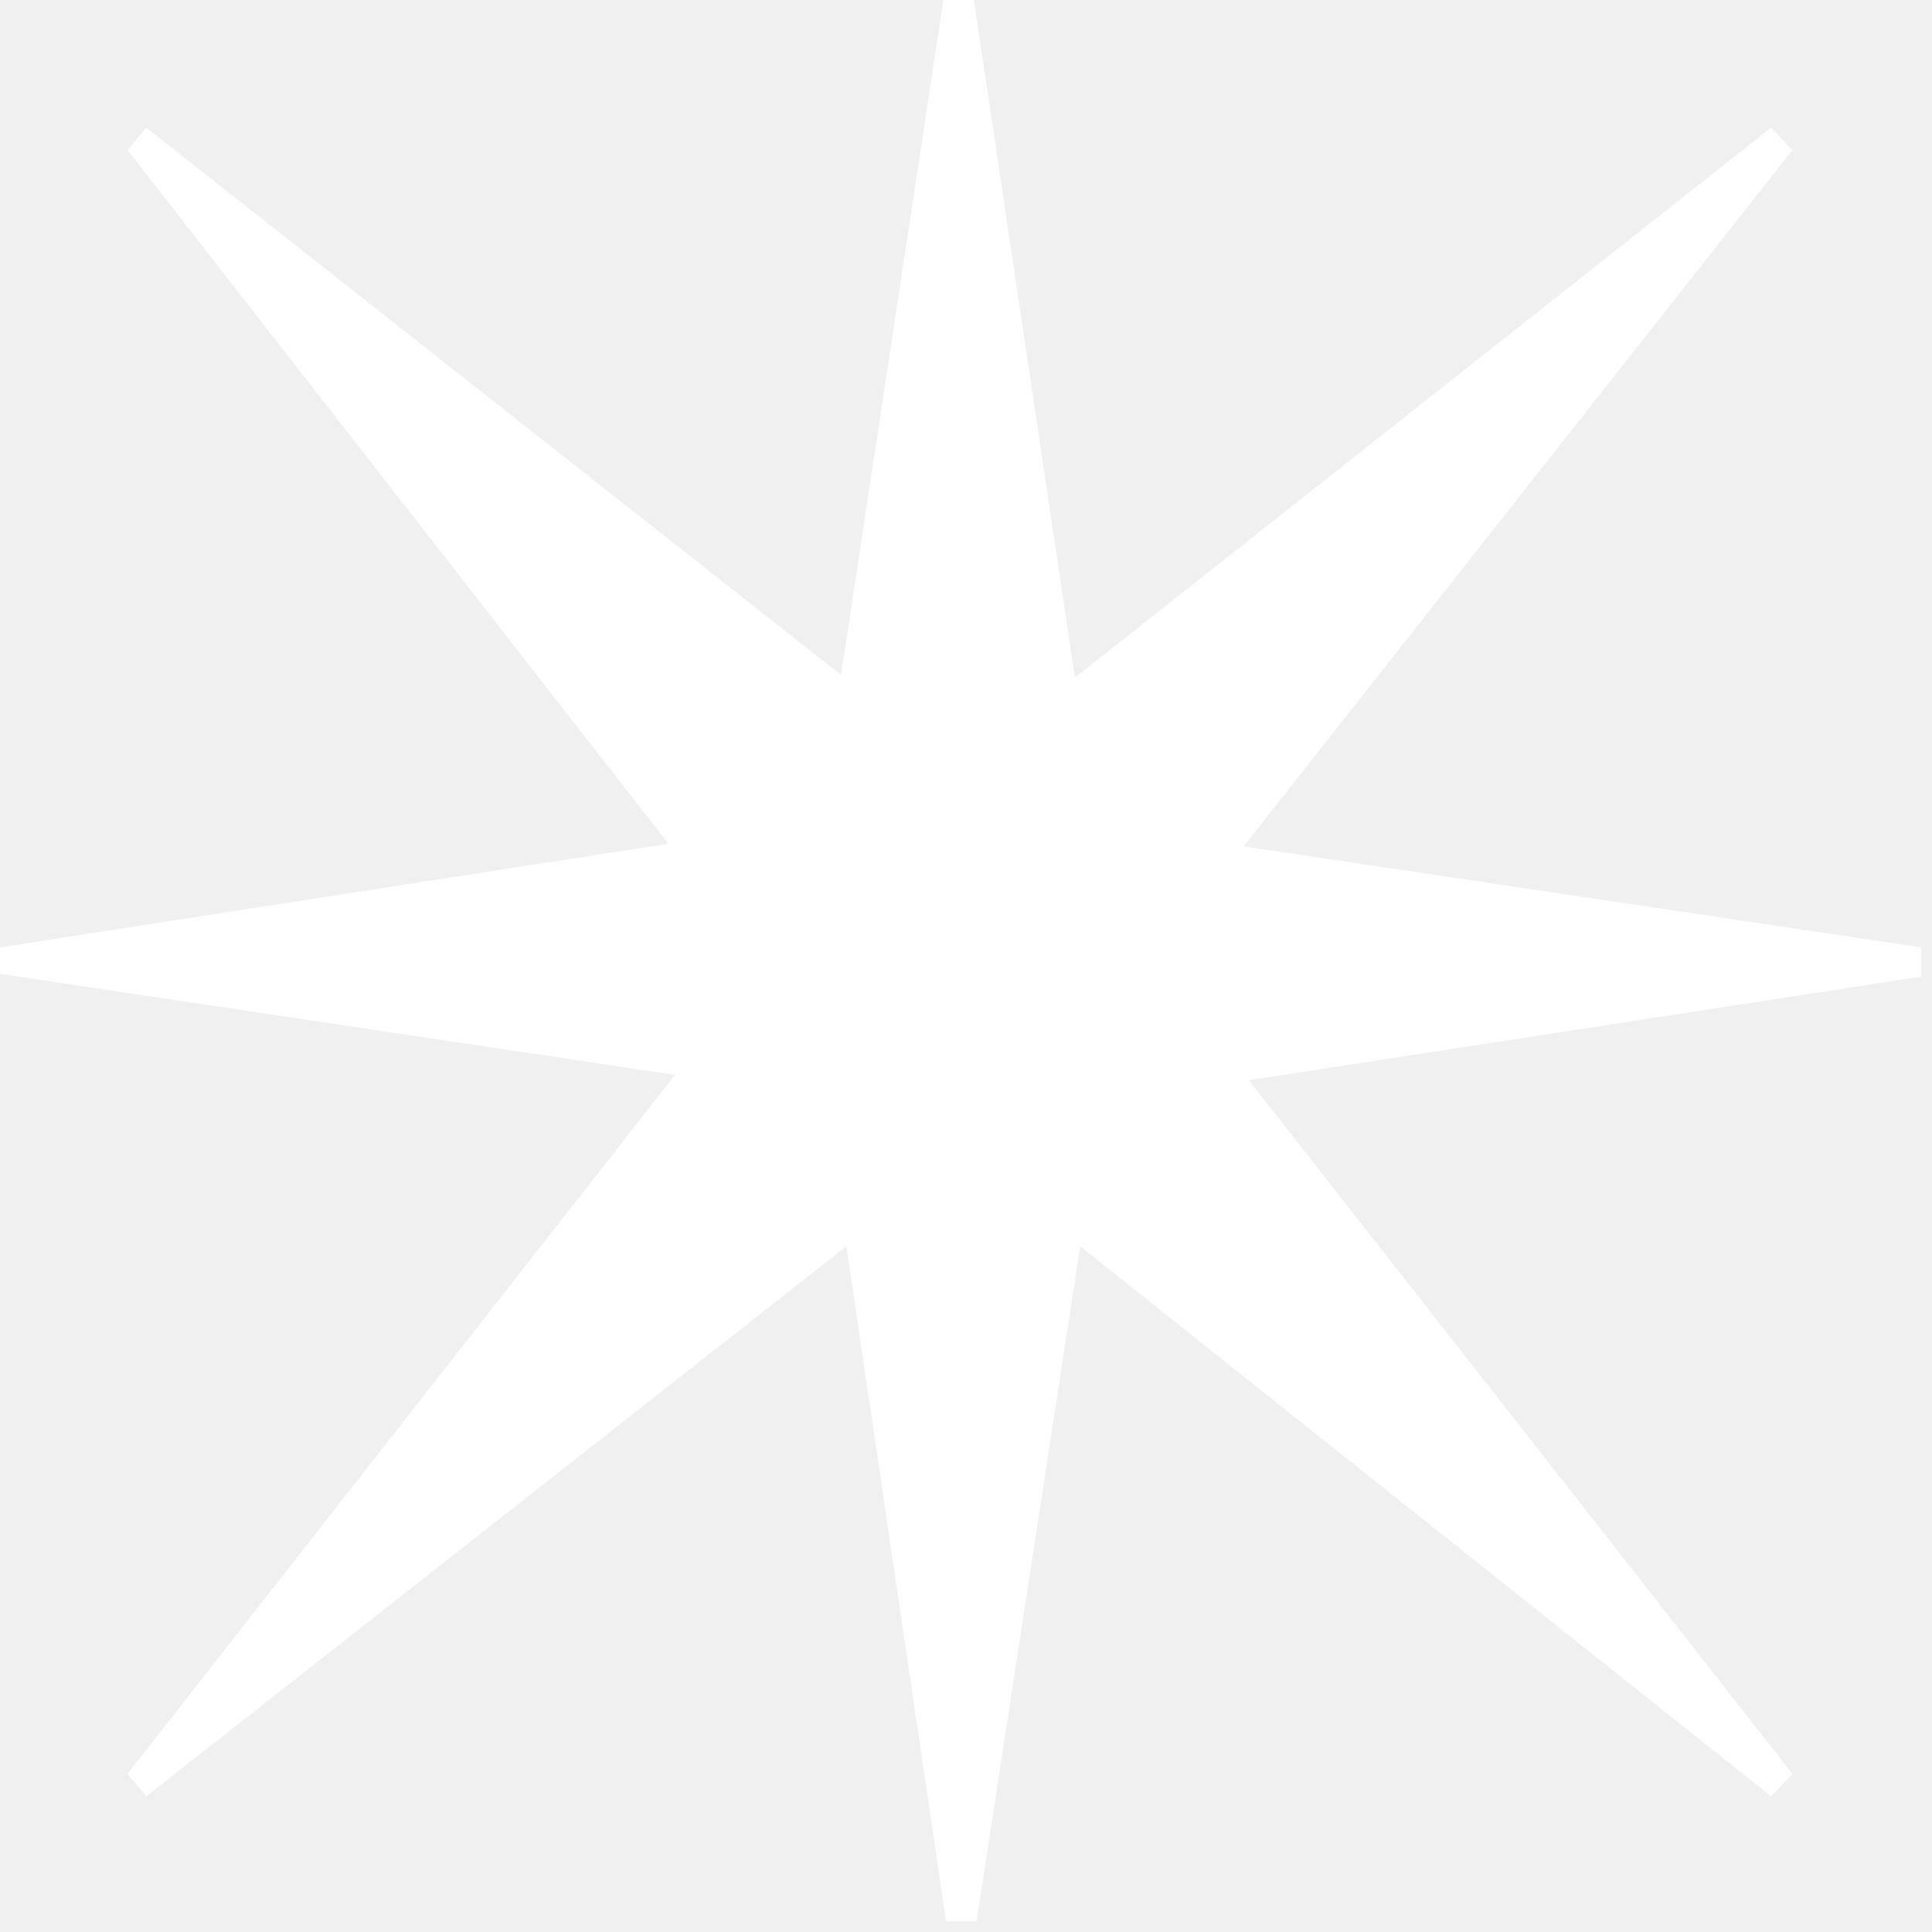
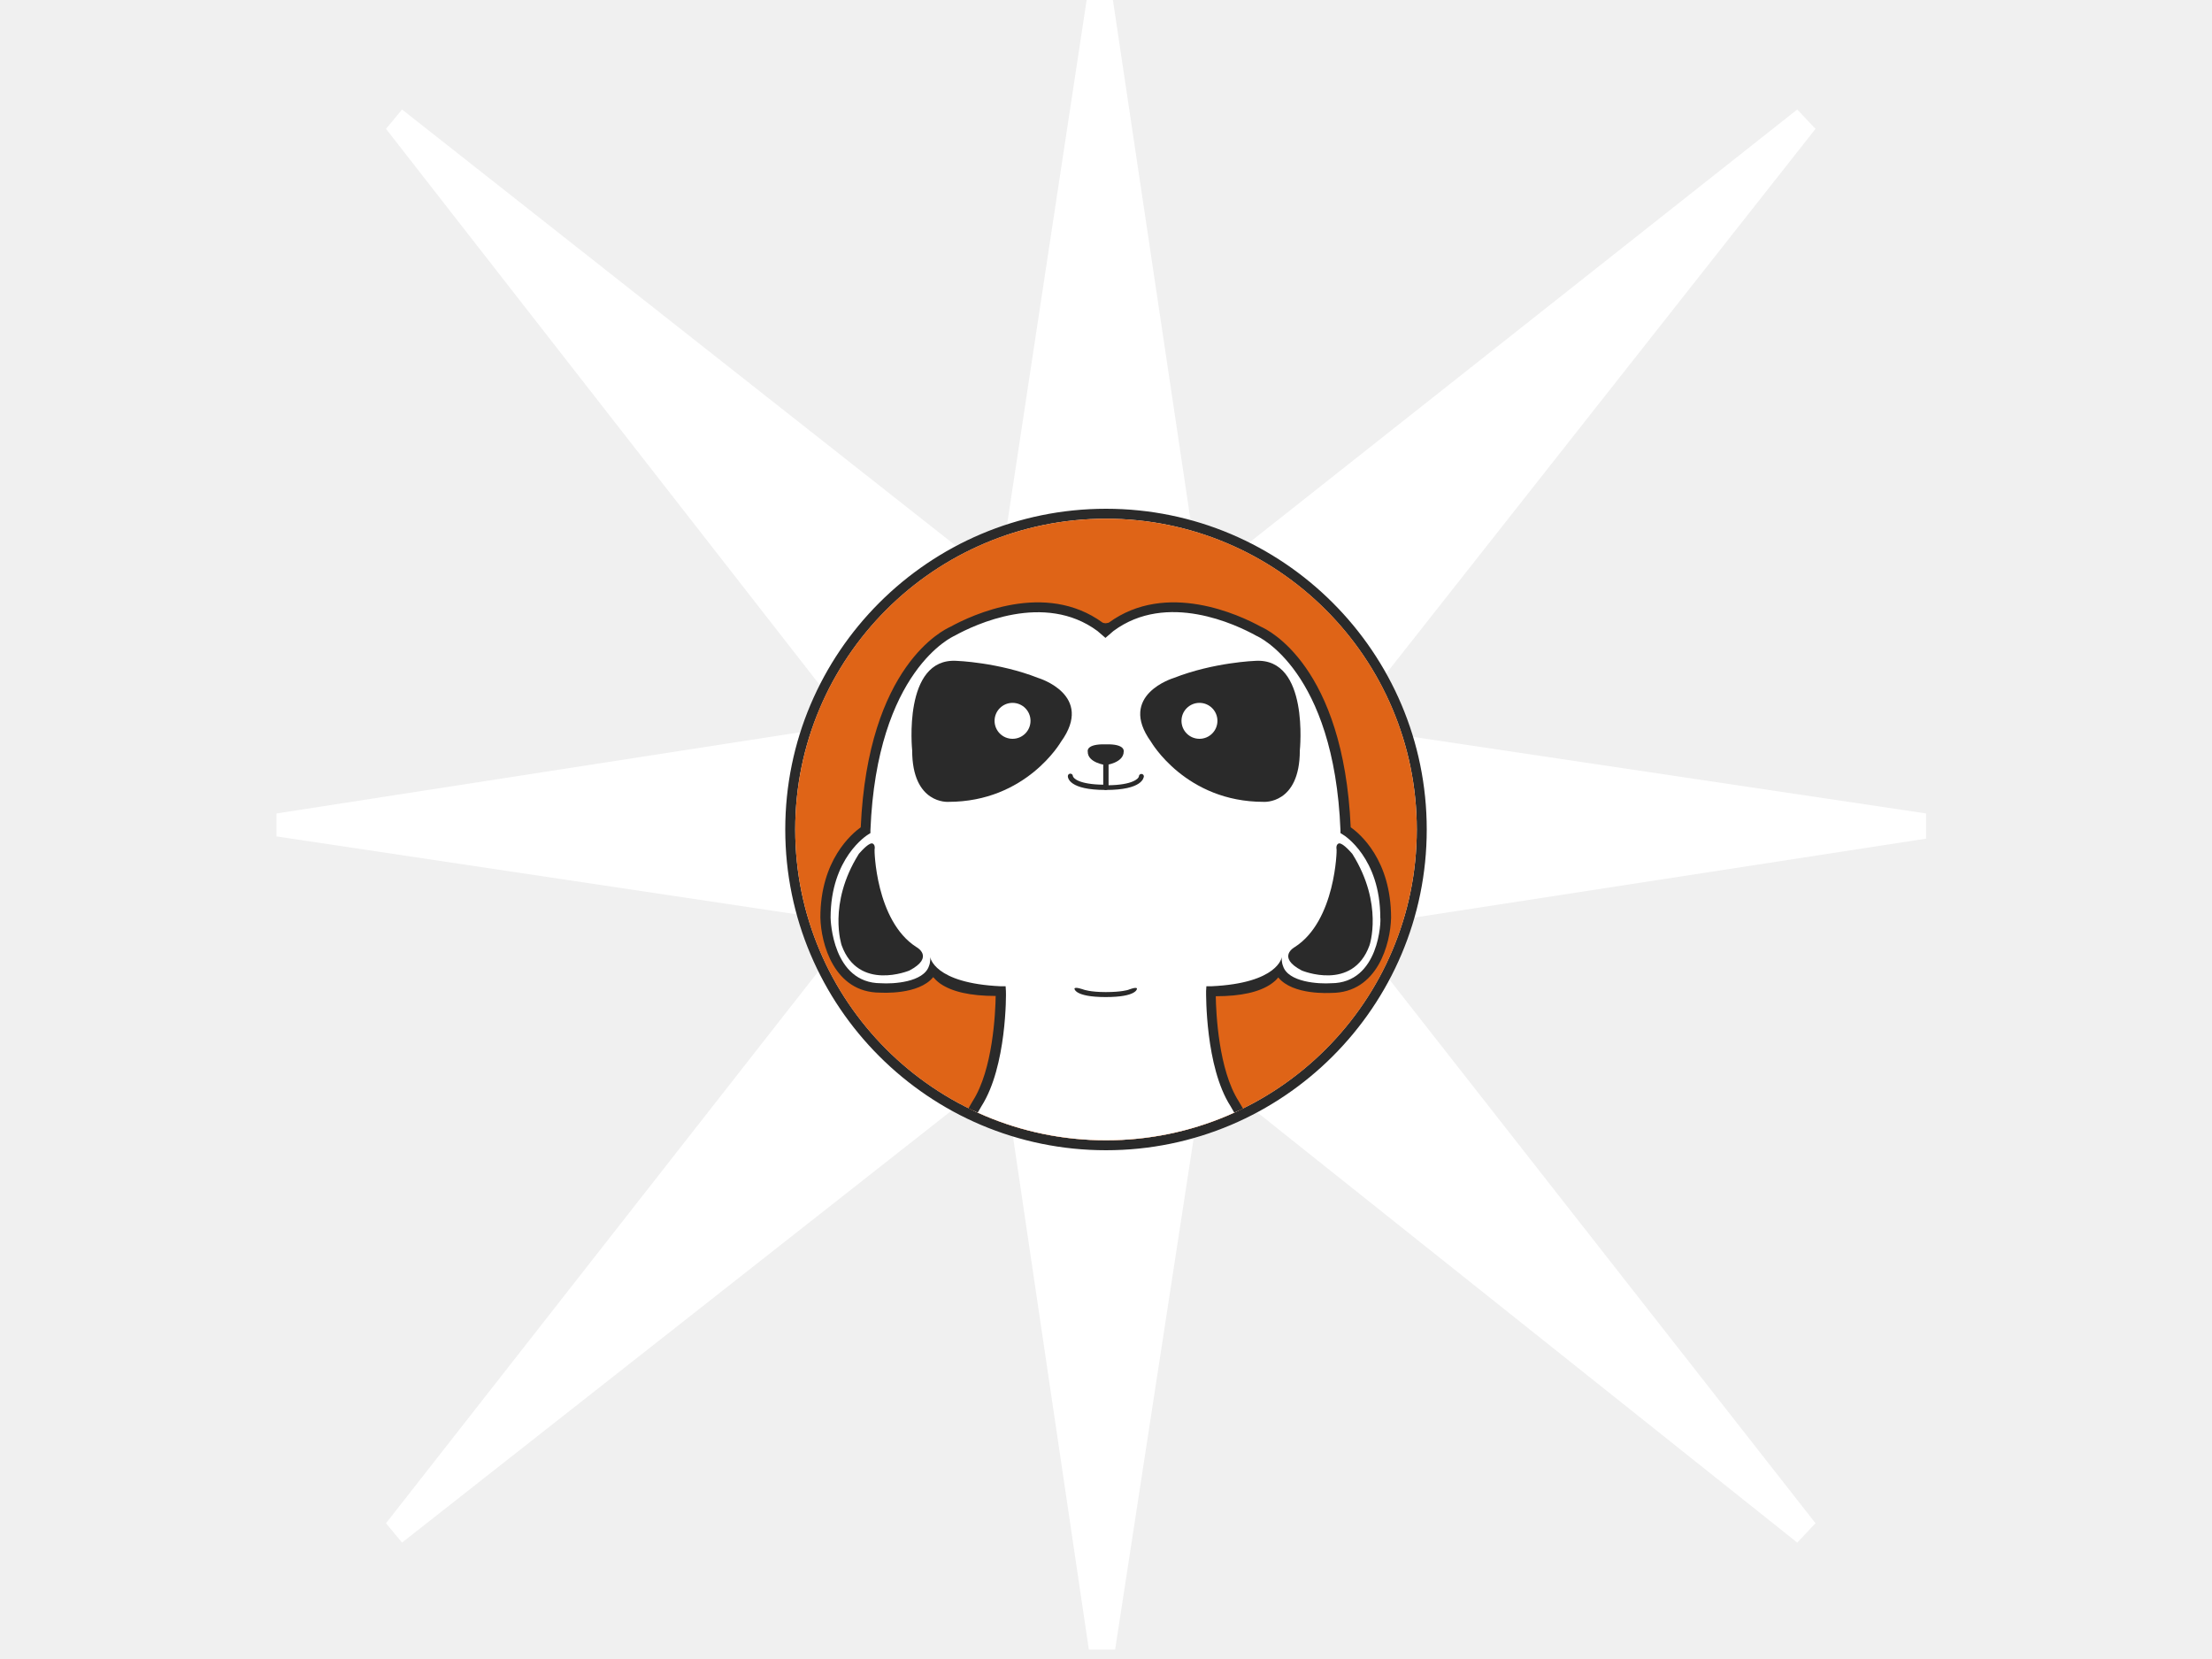
- <svg xmlns="http://www.w3.org/2000/svg" width="100%" height="100%" viewBox="0 0 71 71" fill="none">
-   <path d="M35.791 0L39.502 24.902L65.088 4.688L65.869 5.518L45.703 31.104L70.606 34.815V35.889L45.898 39.697L65.869 65.186L65.088 66.016L39.697 45.801L35.889 70.606H34.766L31.104 45.801L5.371 66.016L4.688 65.186L24.805 39.502L0 35.791V34.815L24.561 31.006L4.688 5.518L5.371 4.688L30.908 24.805L34.668 0H35.791Z" fill="white" />
+ <svg xmlns="http://www.w3.org/2000/svg" xmlns:xlink="http://www.w3.org/1999/xlink" version="1.1" id="레이어_1" x="0px" y="0px" viewBox="0 0 800 600" style="enable-background:new 0 0 800 600;" xml:space="preserve">
+   <style type="text/css">
+ 	.st0{fill:#FFFFFF;}
+ 	.st1{fill:#2A2A2A;}
+ 	.st2{fill:#DF6417;}
+ 	.st3{clip-path:url(#SVGID_00000070804442058861015250000015769401836979907991_);}
+ 	.st4{clip-path:url(#SVGID_00000070804442058861015250000015769401836979907991_);fill:#2A2A2A;}
+ 	
+ 		.st5{clip-path:url(#SVGID_00000070804442058861015250000015769401836979907991_);fill:#FFFFFF;stroke:#000000;stroke-width:2;stroke-linecap:round;stroke-linejoin:round;stroke-miterlimit:10;}
+ 	.st6{clip-path:url(#SVGID_00000070804442058861015250000015769401836979907991_);fill:#FFFFFF;}
+ </style>
+   <path class="st0" d="M402.5,0l31.4,210.4L650,39.6l6.6,7L486.2,262.8l210.4,31.4v9.1l-208.8,32.2l168.8,215.4l-6.6,7L435.5,387  l-32.2,209.6h-9.5L362.8,387L145.4,557.9l-5.8-7l170-217L100,302.5v-8.3L307.6,262L139.6,46.6l5.8-7l215.8,170L393,0H402.5z" />
+   <g>
+     <path class="st1" d="M400,416c-64,0-116-52-116-116s52-116,116-116s116,52,116,116S464,416,400,416z M400,187.6   c-62,0-112.4,50.4-112.4,112.4S338,412.4,400,412.4S512.4,362,512.4,300S462,187.6,400,187.6z" />
+     <circle class="st2" cx="400" cy="300" r="112.4" />
+     <g>
+       <defs>
+         <circle id="SVGID_1_" cx="400" cy="300" r="112.4" />
+       </defs>
+       <clipPath id="SVGID_00000004507271347580712930000004319378948430113720_">
+         <use xlink:href="#SVGID_1_" style="overflow:visible;" />
+       </clipPath>
+       <g style="clip-path:url(#SVGID_00000004507271347580712930000004319378948430113720_);">
+         <path class="st0" d="M400,418.8" />
+         <path class="st0" d="M400,418.8h57.9l-11.4-19.6c-9-14-8.6-40.7-8.6-40.7c23.1,0.4,24.4-8.7,24.4-8.7c2.7,8.7,19.1,7.5,19.1,7.5     c19.5,0,19.9-25.5,19.9-25.5c0-23-14.5-31.6-14.5-31.6c-2.4-60-31.4-71.8-31.4-71.8c-29.3-16.2-47.8-5.7-53.5-1.5h-3.7     c-5.7-4.2-24.3-14.6-53.5,1.5c0,0-29,11.8-31.4,71.8c0,0-14.5,8.6-14.5,31.6c0,0,0.4,25.5,19.9,25.5c0,0,16.4,1.1,19.1-7.5     c0,0,1.2,9.1,24.4,8.7c0,0,0.4,26.7-8.6,40.7l-11.4,19.6H400z" />
+         <path class="st1" d="M488.5,299.2c-2.6-58.5-30.1-71.5-32.4-72.5c-7.8-4.3-34.3-16.7-55.1-1.5c-0.3,0.1-0.6,0.1-1,0.2     c0,0,0,0-0.1,0c0,0,0,0-0.1,0c-0.4,0-0.7-0.1-1-0.2c-20.8-15.2-47.3-2.8-55.1,1.5c-2.2,1-29.8,13.9-32.4,72.5     c-3.2,2.3-14.6,11.8-14.6,32.6c0.2,9.4,4.9,27.2,21.6,27.2c0,0,0,0,0,0c0.6,0,13.9,0.9,19.2-5.6c0.6,0.7,1.4,1.5,2.5,2.3     c4.3,3,11,4.5,20.1,4.5c-0.1,6.1-1,26.6-8.3,38l-11.4,19.6c-0.3,0.5-0.3,1.2,0,1.8s0.9,0.9,1.5,0.9H400h57.9     c0.6,0,1.2-0.3,1.5-0.9s0.3-1.2,0-1.8L448,398.3c-7.3-11.4-8.2-31.9-8.3-38c9.1,0,15.8-1.5,20.1-4.5c1.1-0.8,1.9-1.5,2.5-2.3     c5.3,6.5,18.6,5.6,19.2,5.6c0,0,0,0,0,0c16.7,0,21.4-17.8,21.6-27.2C503.1,311,491.8,301.5,488.5,299.2z M481.4,355.6     c-4.3,0.3-15.6-0.3-17.4-6.3c0,0-0.6-1.3-0.4-3.2c0,0-1.2,9.5-25.6,10.6h-1.7l-0.1,1.7c0,1.1-0.3,27.4,8.8,41.6l9.8,16.9H400     h-54.8l9.8-16.9c9.1-14.3,8.9-40.5,8.8-41.6l-0.1-1.7h-1.7c-24.4-1.1-25.6-10.6-25.6-10.6c0.2,1.9-0.4,3.2-0.4,3.2     c-1.9,6-13.1,6.6-17.4,6.3c-17.5,0-18.2-22.8-18.2-23.7c0-21.6,13.1-29.8,13.6-30.1l0.8-0.5l0-1c2.3-58,30.1-70.2,30.3-70.3     c0.1,0,0.1-0.1,0.2-0.1c7.2-4,32.4-15.9,51.6-1.7l2.9,2.5l2.9-2.5c19.3-14.3,44.4-2.3,51.6,1.7c0.1,0,0.1,0.1,0.2,0.1     c0.3,0.1,28,12.3,30.3,70.3l0,1l0.8,0.5c0.6,0.3,13.6,8.5,13.6,30.1C499.5,332.8,498.9,355.6,481.4,355.6z" />
+       </g>
+       <path style="clip-path:url(#SVGID_00000004507271347580712930000004319378948430113720_);fill:#2A2A2A;" d="M331.4,342.5    c0,0,6.8,3.6-2.5,8.5c0,0-18.4,7.7-24.5-9.1c0,0-5.1-14.9,6.1-32.9c0.1-0.2,0.2-0.3,0.3-0.4c0.8-0.9,3.9-4.4,5-3.4    c0,0,0.8,0.4,0.5,2.1C316.2,307.1,316.6,333,331.4,342.5z" />
+       <path style="clip-path:url(#SVGID_00000004507271347580712930000004319378948430113720_);fill:#FFFFFF;stroke:#000000;stroke-width:2;stroke-linecap:round;stroke-linejoin:round;stroke-miterlimit:10;" d="    M398.3,418.8" />
+       <path style="clip-path:url(#SVGID_00000004507271347580712930000004319378948430113720_);fill:#2A2A2A;" d="M375.5,245.2    c0,0,20.5,6.1,8.2,23.1c0,0-12.5,21.7-40.7,21.7c0,0-13.1,1-13.1-18.6c0,0-3.5-33.5,16-32.4C345.9,239,361,239.5,375.5,245.2z" />
+       <circle style="clip-path:url(#SVGID_00000004507271347580712930000004319378948430113720_);fill:#FFFFFF;" cx="366.2" cy="260.7" r="6.5" />
+       <path style="clip-path:url(#SVGID_00000004507271347580712930000004319378948430113720_);fill:#2A2A2A;" d="M424.5,245.2    c0,0-20.5,6.1-8.2,23.1c0,0,12.5,21.7,40.7,21.7c0,0,13.1,1,13.1-18.6c0,0,3.5-33.5-16-32.4C454.1,239,439,239.5,424.5,245.2z" />
+       <circle style="clip-path:url(#SVGID_00000004507271347580712930000004319378948430113720_);fill:#FFFFFF;" cx="433.8" cy="260.7" r="6.5" />
+       <path style="clip-path:url(#SVGID_00000004507271347580712930000004319378948430113720_);fill:#2A2A2A;" d="M399.9,276.7    c0,0,6.5-0.8,6.5-4.9c0,0,0.7-2.8-6.5-2.6c-7.3-0.2-6.5,2.6-6.5,2.6C393.3,275.9,399.9,276.7,399.9,276.7z" />
+       <path style="clip-path:url(#SVGID_00000004507271347580712930000004319378948430113720_);fill:#2A2A2A;" d="M399.9,285.7    c-13.3,0-13.7-4.4-13.7-5c0-0.5,0.4-0.9,0.9-0.9c0.5,0,0.9,0.4,0.9,0.8c0.1,0.9,2.3,3.1,11.1,3.2v-7.3c0-0.5,0.4-0.9,0.9-0.9    c0.5,0,0.9,0.4,0.9,0.9v8.1C400.7,285.3,400.3,285.7,399.9,285.7z M387.9,280.8L387.9,280.8L387.9,280.8z" />
+       <path style="clip-path:url(#SVGID_00000004507271347580712930000004319378948430113720_);fill:#2A2A2A;" d="M399.9,285.7    c-0.5,0-0.9-0.4-0.9-0.9v-8.1c0-0.5,0.4-0.9,0.9-0.9c0.5,0,0.9,0.4,0.9,0.9v7.3c8.8-0.1,11-2.4,11.1-3.2c0-0.5,0.4-0.9,0.9-0.9    c0.5,0,0.9,0.4,0.9,0.9C413.6,281.3,413.2,285.7,399.9,285.7z" />
+       <path style="clip-path:url(#SVGID_00000004507271347580712930000004319378948430113720_);fill:#2A2A2A;" d="M399.9,360.6    c11.3,0,11.3-3,11.3-3c0-0.9-3.2,0.4-3.2,0.4s-2.4,0.8-8.1,0.8c-5.6,0-8-0.9-8-0.9s-3.3-1.2-3.3-0.3    C388.6,357.5,388.5,360.6,399.9,360.6z" />
+       <path style="clip-path:url(#SVGID_00000004507271347580712930000004319378948430113720_);fill:#2A2A2A;" d="M468.3,342.5    c0,0-6.8,3.6,2.5,8.5c0,0,18.4,7.7,24.5-9.1c0,0,5.1-14.9-6.1-32.9c-0.1-0.2-0.2-0.3-0.3-0.4c-0.8-0.9-3.9-4.4-5-3.4    c0,0-0.8,0.4-0.5,2.1C483.5,307.1,483.1,333,468.3,342.5z" />
+     </g>
+   </g>
</svg>
